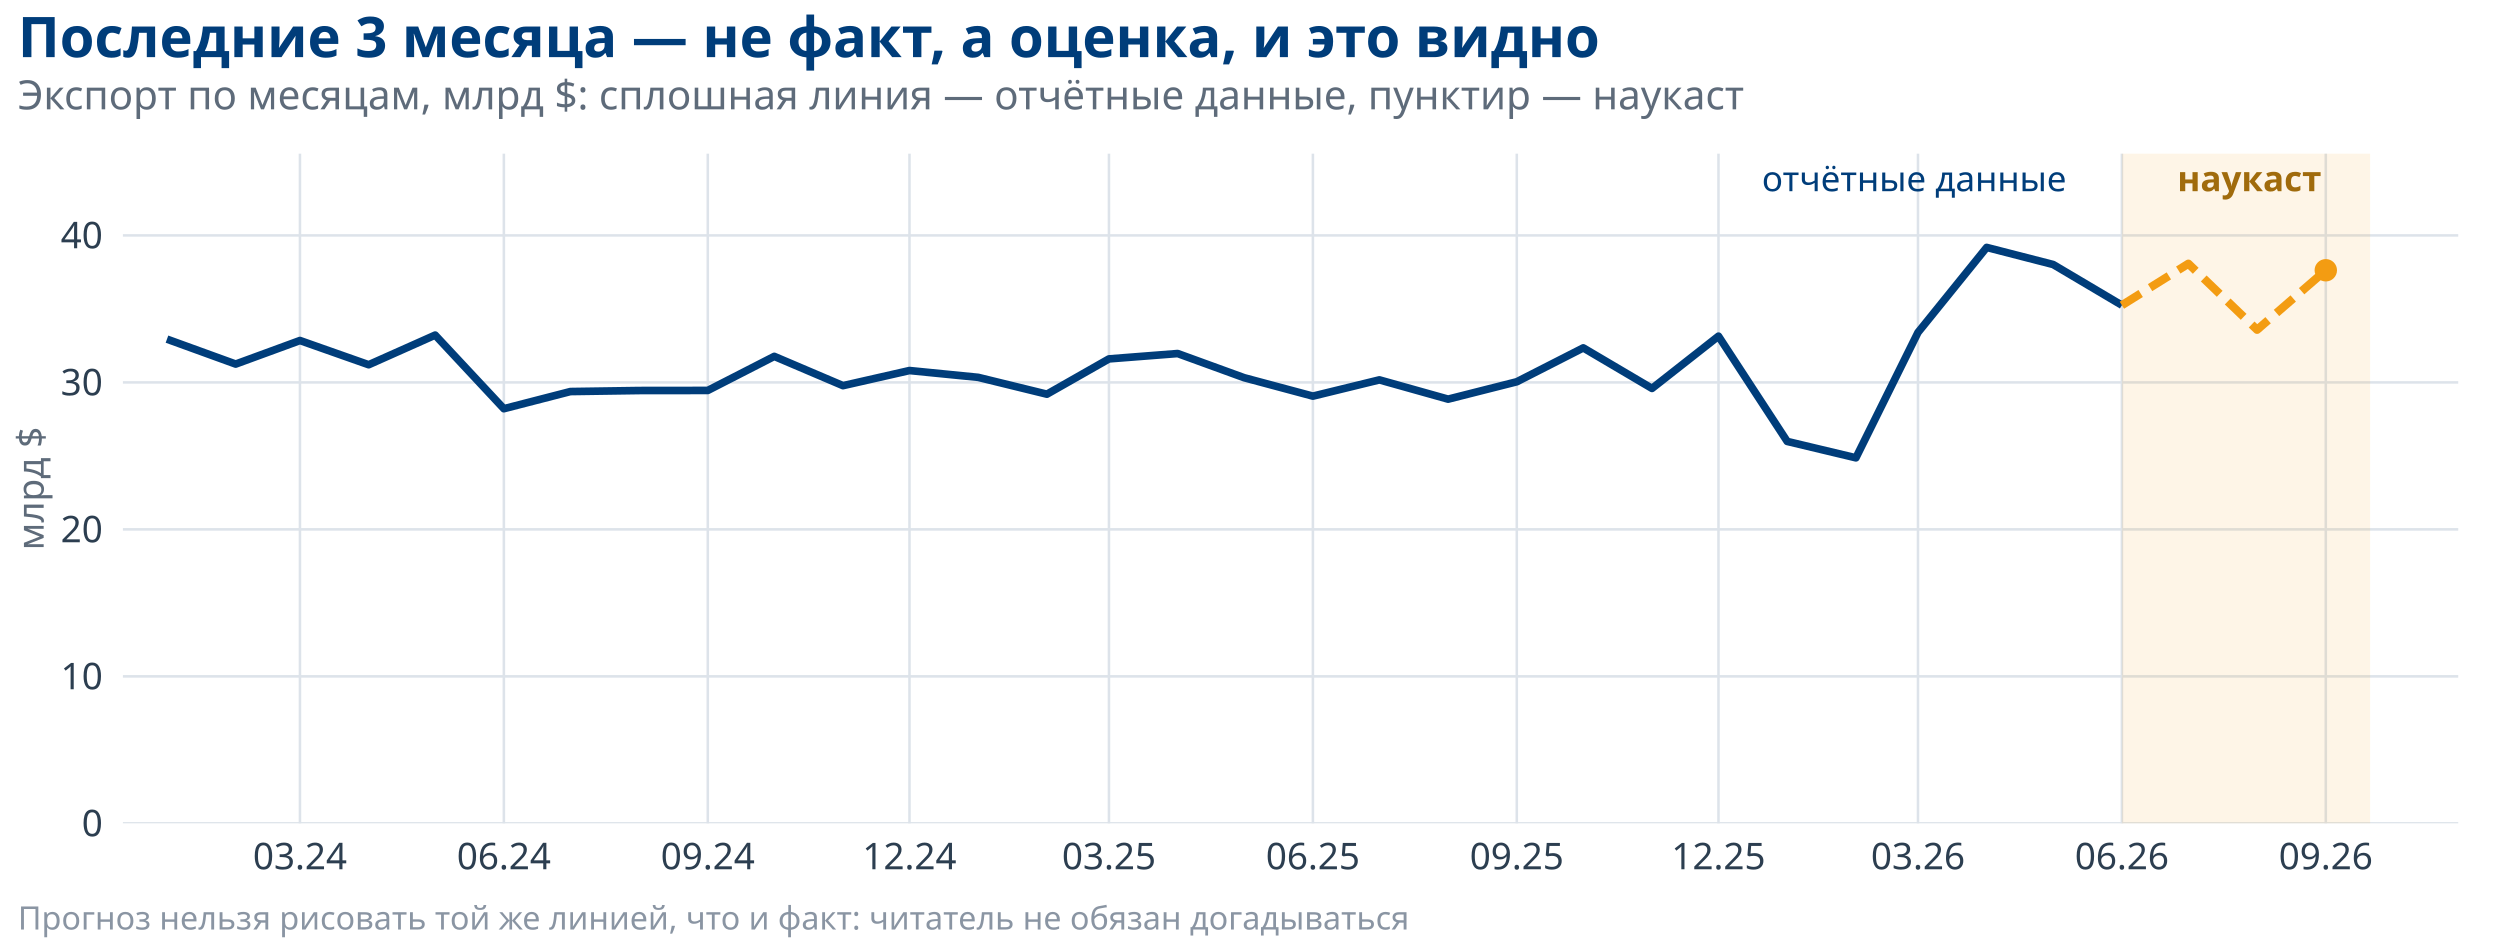
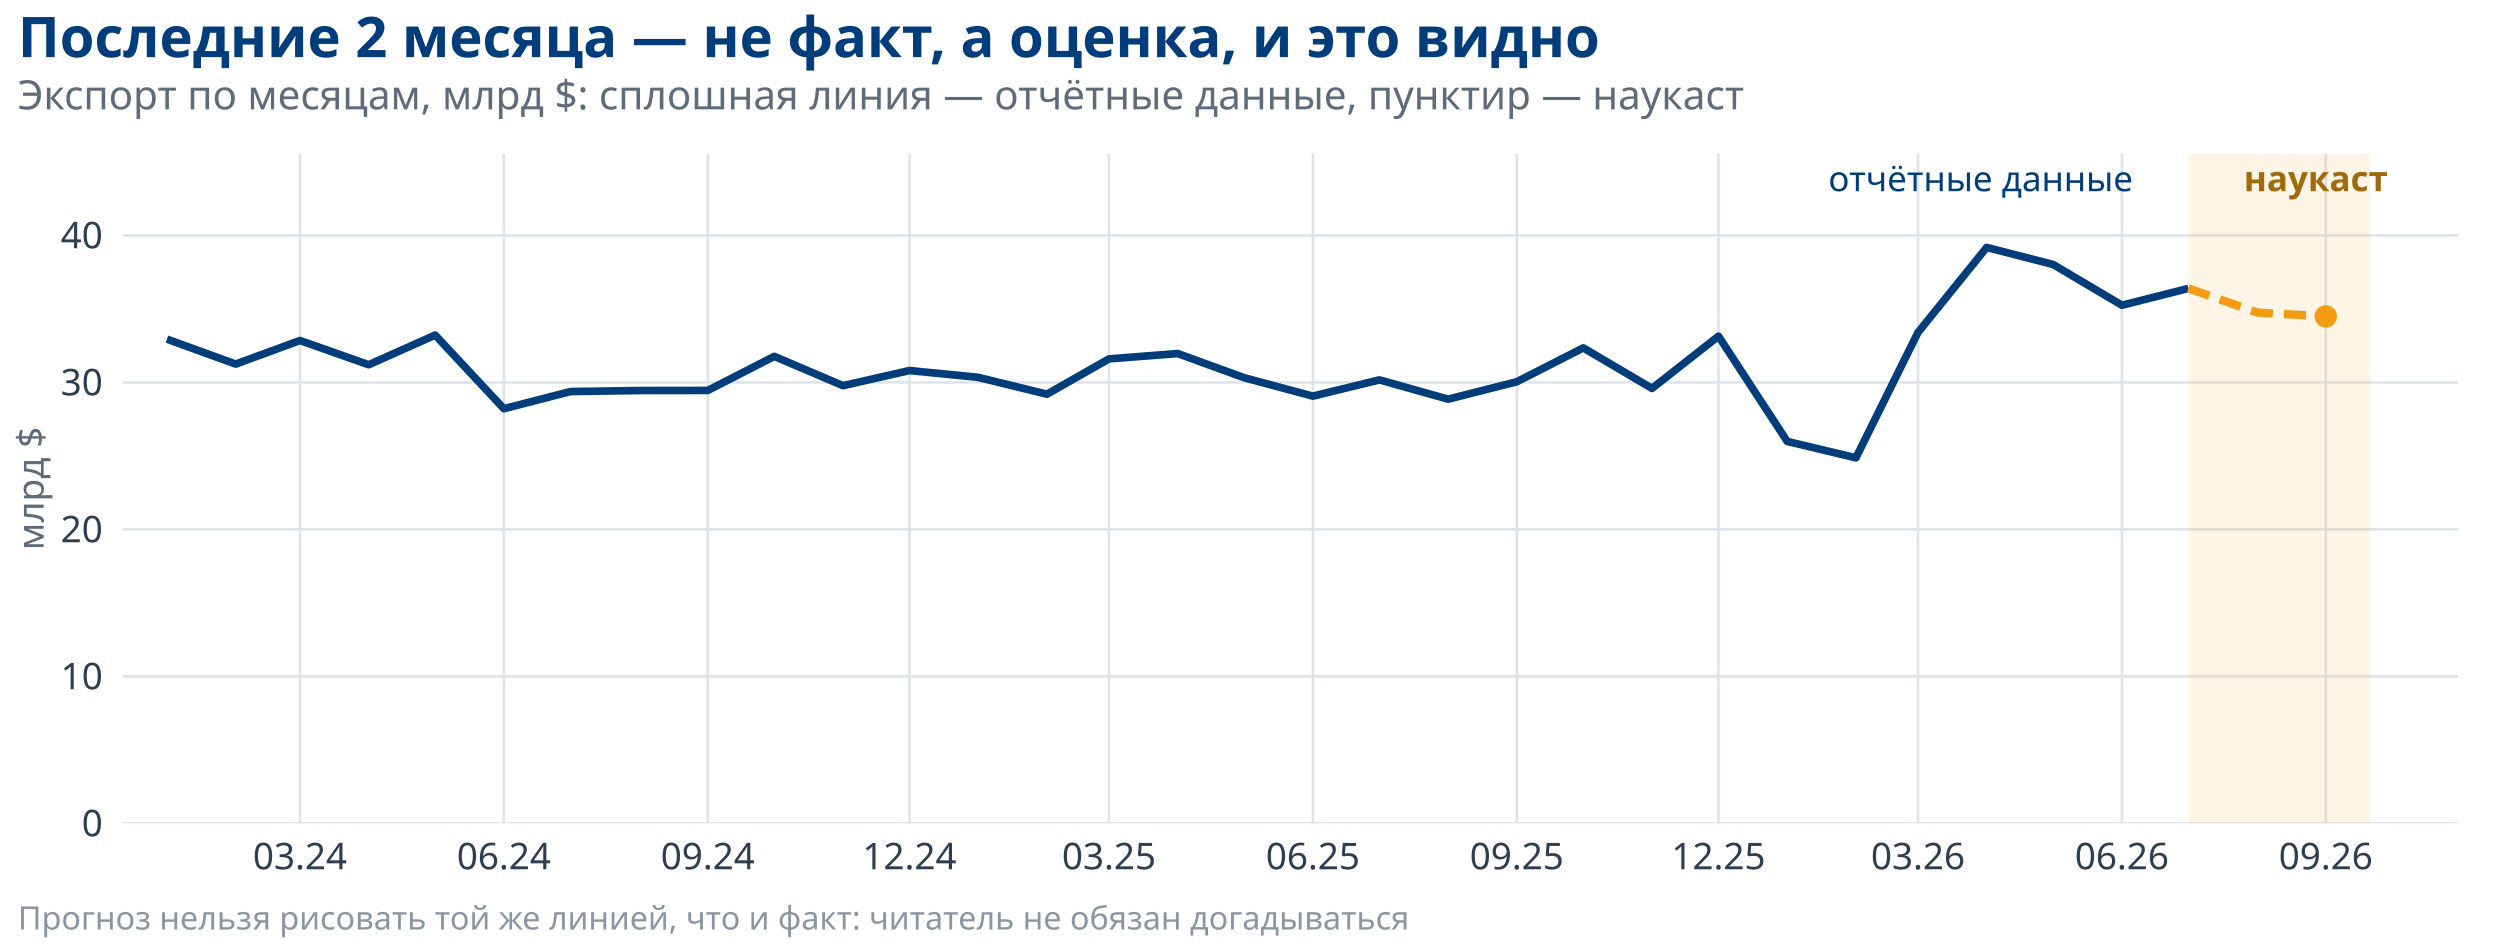
<svg xmlns="http://www.w3.org/2000/svg" width="835.20pt" height="316.80pt" viewBox="0 0 835.20 316.80">
  <g class="svglite">
    <defs>
      <style type="text/css">
    .svglite line, .svglite polyline, .svglite polygon, .svglite path, .svglite rect, .svglite circle {
      fill: none;
      stroke: #000000;
      stroke-linecap: round;
      stroke-linejoin: round;
      stroke-miterlimit: 10.00;
    }
    .svglite text {
      white-space: pre;
    }
    .svglite g.glyphgroup path {
      fill: inherit;
      stroke: none;
    }
  </style>
    </defs>
    <rect width="100%" height="100%" style="stroke: none; fill: none;" />
    <defs>
      <clipPath id="cpMC4wMHw4MzUuMjB8MC4wMHwzMTYuODA=">
        <rect x="0.00" y="0.00" width="835.20" height="316.80" />
      </clipPath>
    </defs>
    <g clip-path="url(#cpMC4wMHw4MzUuMjB8MC4wMHwzMTYuODA=)">
      <rect x="0.00" y="-0" width="835.20" height="316.80" style="stroke-width: 1.45; stroke: none;" />
    </g>
    <defs>
      <clipPath id="cpNDEuMDZ8ODIxLjI1fDUxLjM0fDI3NS4wNg==">
        <rect x="41.06" y="51.34" width="780.19" height="223.72" />
      </clipPath>
    </defs>
    <g clip-path="url(#cpNDEuMDZ8ODIxLjI1fDUxLjM0fDI3NS4wNg==)">
      <rect x="41.06" y="51.34" width="780.19" height="223.72" style="stroke-width: 1.45; stroke: none;" />
      <polyline points="41.06,275.06 821.25,275.06 " style="stroke-width: 0.85; stroke: #DDE3EA; stroke-linecap: butt;" />
      <polyline points="41.06,225.96 821.25,225.96 " style="stroke-width: 0.85; stroke: #DDE3EA; stroke-linecap: butt;" />
      <polyline points="41.06,176.85 821.25,176.85 " style="stroke-width: 0.85; stroke: #DDE3EA; stroke-linecap: butt;" />
      <polyline points="41.06,127.75 821.25,127.75 " style="stroke-width: 0.85; stroke: #DDE3EA; stroke-linecap: butt;" />
      <polyline points="41.06,78.65 821.25,78.65 " style="stroke-width: 0.85; stroke: #DDE3EA; stroke-linecap: butt;" />
      <polyline points="100.21,275.06 100.21,51.34 " style="stroke-width: 0.85; stroke: #DDE3EA; stroke-linecap: butt;" />
      <polyline points="168.33,275.06 168.33,51.34 " style="stroke-width: 0.85; stroke: #DDE3EA; stroke-linecap: butt;" />
      <polyline points="236.46,275.06 236.46,51.34 " style="stroke-width: 0.85; stroke: #DDE3EA; stroke-linecap: butt;" />
      <polyline points="303.84,275.06 303.84,51.34 " style="stroke-width: 0.85; stroke: #DDE3EA; stroke-linecap: butt;" />
      <polyline points="370.48,275.06 370.48,51.34 " style="stroke-width: 0.85; stroke: #DDE3EA; stroke-linecap: butt;" />
      <polyline points="438.61,275.06 438.61,51.34 " style="stroke-width: 0.85; stroke: #DDE3EA; stroke-linecap: butt;" />
      <polyline points="506.73,275.06 506.73,51.34 " style="stroke-width: 0.85; stroke: #DDE3EA; stroke-linecap: butt;" />
      <polyline points="574.11,275.06 574.11,51.34 " style="stroke-width: 0.85; stroke: #DDE3EA; stroke-linecap: butt;" />
      <polyline points="640.76,275.06 640.76,51.34 " style="stroke-width: 0.85; stroke: #DDE3EA; stroke-linecap: butt;" />
      <polyline points="708.88,275.06 708.88,51.34 " style="stroke-width: 0.85; stroke: #DDE3EA; stroke-linecap: butt;" />
      <polyline points="777.00,275.06 777.00,51.34 " style="stroke-width: 0.85; stroke: #DDE3EA; stroke-linecap: butt;" />
-       <rect x="708.88" y="51.34" width="82.93" height="223.72" style="stroke-width: 1.45; stroke: none; stroke-linecap: butt; stroke-linejoin: miter; fill: #F39C12; fill-opacity: 0.10;" />
-       <polyline points="55.78,113.30 78.74,121.63 100.21,113.76 123.17,121.85 145.38,111.95 168.33,136.54 190.55,130.81 213.50,130.47 236.46,130.44 258.67,119.06 281.63,128.84 303.84,123.79 326.80,126.07 349.75,131.69 370.48,119.90 393.44,118.11 415.65,126.19 438.61,132.34 460.82,126.91 483.78,133.35 506.73,127.54 528.94,116.22 551.90,129.76 574.11,112.31 597.07,147.47 620.02,152.95 640.76,111.06 663.71,82.66 685.92,88.37 708.88,101.97 " style="stroke-width: 2.56; stroke: #003D7A; stroke-linecap: butt;" />
-       <polyline points="708.88,101.97 731.09,88.10 754.05,110.17 777.00,90.29 " style="stroke-width: 2.77; stroke: #F39C12; stroke-dasharray: 7.40,3.70; stroke-linecap: butt;" />
-       <circle cx="777.00" cy="90.29" r="3.26" style="stroke-width: 0.97; stroke: #F39C12; fill: #F39C12;" />
-       <text x="690.37" y="63.88" text-anchor="end" style="font-size: 11.67px;fill: #003D7A; font-family: &quot;PT Sans&quot;;" textLength="88.30px" lengthAdjust="spacingAndGlyphs">отчётные данные</text>
-       <text x="727.39" y="63.88" style="font-size: 11.67px; font-weight: bold;fill: #A06B0C; font-family: &quot;PT Sans&quot;;" textLength="38.97px" lengthAdjust="spacingAndGlyphs">наукаст</text>
+       <rect x="731.09" y="51.34" width="60.72" height="223.72" style="stroke-width: 1.45; stroke: none; stroke-linecap: butt; stroke-linejoin: miter; fill: #F39C12; fill-opacity: 0.10;" />
+       <polyline points="55.78,113.30 78.74,121.63 100.21,113.76 123.17,121.85 145.38,111.95 168.33,136.54 190.55,130.81 213.50,130.47 236.46,130.44 258.67,119.06 281.63,128.84 303.84,123.79 326.80,126.07 349.75,131.69 370.48,119.90 393.44,118.11 415.65,126.19 438.61,132.34 460.82,126.91 483.78,133.35 506.73,127.54 528.94,116.22 551.90,129.76 574.11,112.31 597.07,147.47 620.02,152.95 640.76,111.06 663.71,82.66 685.92,88.37 708.88,101.97 731.09,96.35 " style="stroke-width: 2.56; stroke: #003D7A; stroke-linecap: butt;" />
+       <polyline points="731.09,96.35 754.05,104.41 777.00,105.71 " style="stroke-width: 2.77; stroke: #F39C12; stroke-dasharray: 7.40,3.70; stroke-linecap: butt;" />
+       <circle cx="777.00" cy="105.71" r="3.26" style="stroke-width: 0.97; stroke: #F39C12; fill: #F39C12;" />
+       <text x="712.58" y="63.88" text-anchor="end" style="font-size: 11.67px;fill: #003D7A; font-family: &quot;PT Sans&quot;;" textLength="88.30px" lengthAdjust="spacingAndGlyphs">отчётные данные</text>
+       <text x="749.60" y="63.88" style="font-size: 11.67px; font-weight: bold;fill: #A06B0C; font-family: &quot;PT Sans&quot;;" textLength="38.97px" lengthAdjust="spacingAndGlyphs">наукаст</text>
    </g>
    <g clip-path="url(#cpMC4wMHw4MzUuMjB8MC4wMHwzMTYuODA=)">
      <text x="34.34" y="279.37" text-anchor="end" style="font-size: 12.30px;fill: #2C3E50; font-family: &quot;PT Sans&quot;;" textLength="6.70px" lengthAdjust="spacingAndGlyphs">0</text>
      <text x="34.34" y="230.26" text-anchor="end" style="font-size: 12.30px;fill: #2C3E50; font-family: &quot;PT Sans&quot;;" textLength="13.41px" lengthAdjust="spacingAndGlyphs">10</text>
      <text x="34.34" y="181.16" text-anchor="end" style="font-size: 12.30px;fill: #2C3E50; font-family: &quot;PT Sans&quot;;" textLength="13.41px" lengthAdjust="spacingAndGlyphs">20</text>
      <text x="34.34" y="132.06" text-anchor="end" style="font-size: 12.30px;fill: #2C3E50; font-family: &quot;PT Sans&quot;;" textLength="13.41px" lengthAdjust="spacingAndGlyphs">30</text>
      <text x="34.34" y="82.95" text-anchor="end" style="font-size: 12.30px;fill: #2C3E50; font-family: &quot;PT Sans&quot;;" textLength="13.41px" lengthAdjust="spacingAndGlyphs">40</text>
      <text x="100.21" y="290.40" text-anchor="middle" style="font-size: 12.30px;fill: #2C3E50; font-family: &quot;PT Sans&quot;;" textLength="29.44px" lengthAdjust="spacingAndGlyphs">03.24</text>
      <text x="168.33" y="290.40" text-anchor="middle" style="font-size: 12.30px;fill: #2C3E50; font-family: &quot;PT Sans&quot;;" textLength="29.44px" lengthAdjust="spacingAndGlyphs">06.24</text>
      <text x="236.46" y="290.40" text-anchor="middle" style="font-size: 12.30px;fill: #2C3E50; font-family: &quot;PT Sans&quot;;" textLength="29.44px" lengthAdjust="spacingAndGlyphs">09.24</text>
      <text x="303.84" y="290.40" text-anchor="middle" style="font-size: 12.30px;fill: #2C3E50; font-family: &quot;PT Sans&quot;;" textLength="29.44px" lengthAdjust="spacingAndGlyphs">12.24</text>
      <text x="370.48" y="290.40" text-anchor="middle" style="font-size: 12.30px;fill: #2C3E50; font-family: &quot;PT Sans&quot;;" textLength="29.44px" lengthAdjust="spacingAndGlyphs">03.25</text>
      <text x="438.61" y="290.40" text-anchor="middle" style="font-size: 12.30px;fill: #2C3E50; font-family: &quot;PT Sans&quot;;" textLength="29.44px" lengthAdjust="spacingAndGlyphs">06.25</text>
      <text x="506.73" y="290.40" text-anchor="middle" style="font-size: 12.30px;fill: #2C3E50; font-family: &quot;PT Sans&quot;;" textLength="29.44px" lengthAdjust="spacingAndGlyphs">09.25</text>
      <text x="574.11" y="290.40" text-anchor="middle" style="font-size: 12.30px;fill: #2C3E50; font-family: &quot;PT Sans&quot;;" textLength="29.44px" lengthAdjust="spacingAndGlyphs">12.25</text>
      <text x="640.76" y="290.40" text-anchor="middle" style="font-size: 12.30px;fill: #2C3E50; font-family: &quot;PT Sans&quot;;" textLength="29.44px" lengthAdjust="spacingAndGlyphs">03.26</text>
      <text x="708.88" y="290.40" text-anchor="middle" style="font-size: 12.30px;fill: #2C3E50; font-family: &quot;PT Sans&quot;;" textLength="29.44px" lengthAdjust="spacingAndGlyphs">06.26</text>
      <text x="777.00" y="290.40" text-anchor="middle" style="font-size: 12.30px;fill: #2C3E50; font-family: &quot;PT Sans&quot;;" textLength="29.44px" lengthAdjust="spacingAndGlyphs">09.26</text>
      <text transform="translate(14.59,163.20) rotate(-90)" text-anchor="middle" style="font-size: 12.30px;fill: #5E6B7A; font-family: &quot;PT Sans&quot;;" textLength="37.34px" lengthAdjust="spacingAndGlyphs">млрд $</text>
      <text x="5.98" y="36.52" style="font-size: 13.50px;fill: #5E6B7A; font-family: &quot;PT Sans&quot;;" textLength="500.86px" lengthAdjust="spacingAndGlyphs">Экспорт по месяцам, млрд $: сплошная линия — отчётные данные, пунктир — наукаст</text>
-       <text x="5.98" y="19.10" style="font-size: 18.75px; font-weight: bold;fill: #003D7A; font-family: &quot;PT Sans&quot;;" textLength="439.66px" lengthAdjust="spacingAndGlyphs">Последние 3 месяца — не факт, а оценка, и это видно</text>
+       <text x="5.98" y="19.10" style="font-size: 18.75px; font-weight: bold;fill: #003D7A; font-family: &quot;PT Sans&quot;;" textLength="439.66px" lengthAdjust="spacingAndGlyphs">Последние 2 месяца — не факт, а оценка, и это видно</text>
      <text x="5.98" y="310.53" style="font-size: 10.80px;fill: #8A95A3; font-family: &quot;PT Sans&quot;;" textLength="404.64px" lengthAdjust="spacingAndGlyphs">Прогноз нельзя рисовать той же линией, что и факт: читатель не обязан догадываться</text>
    </g>
  </g>
</svg>
